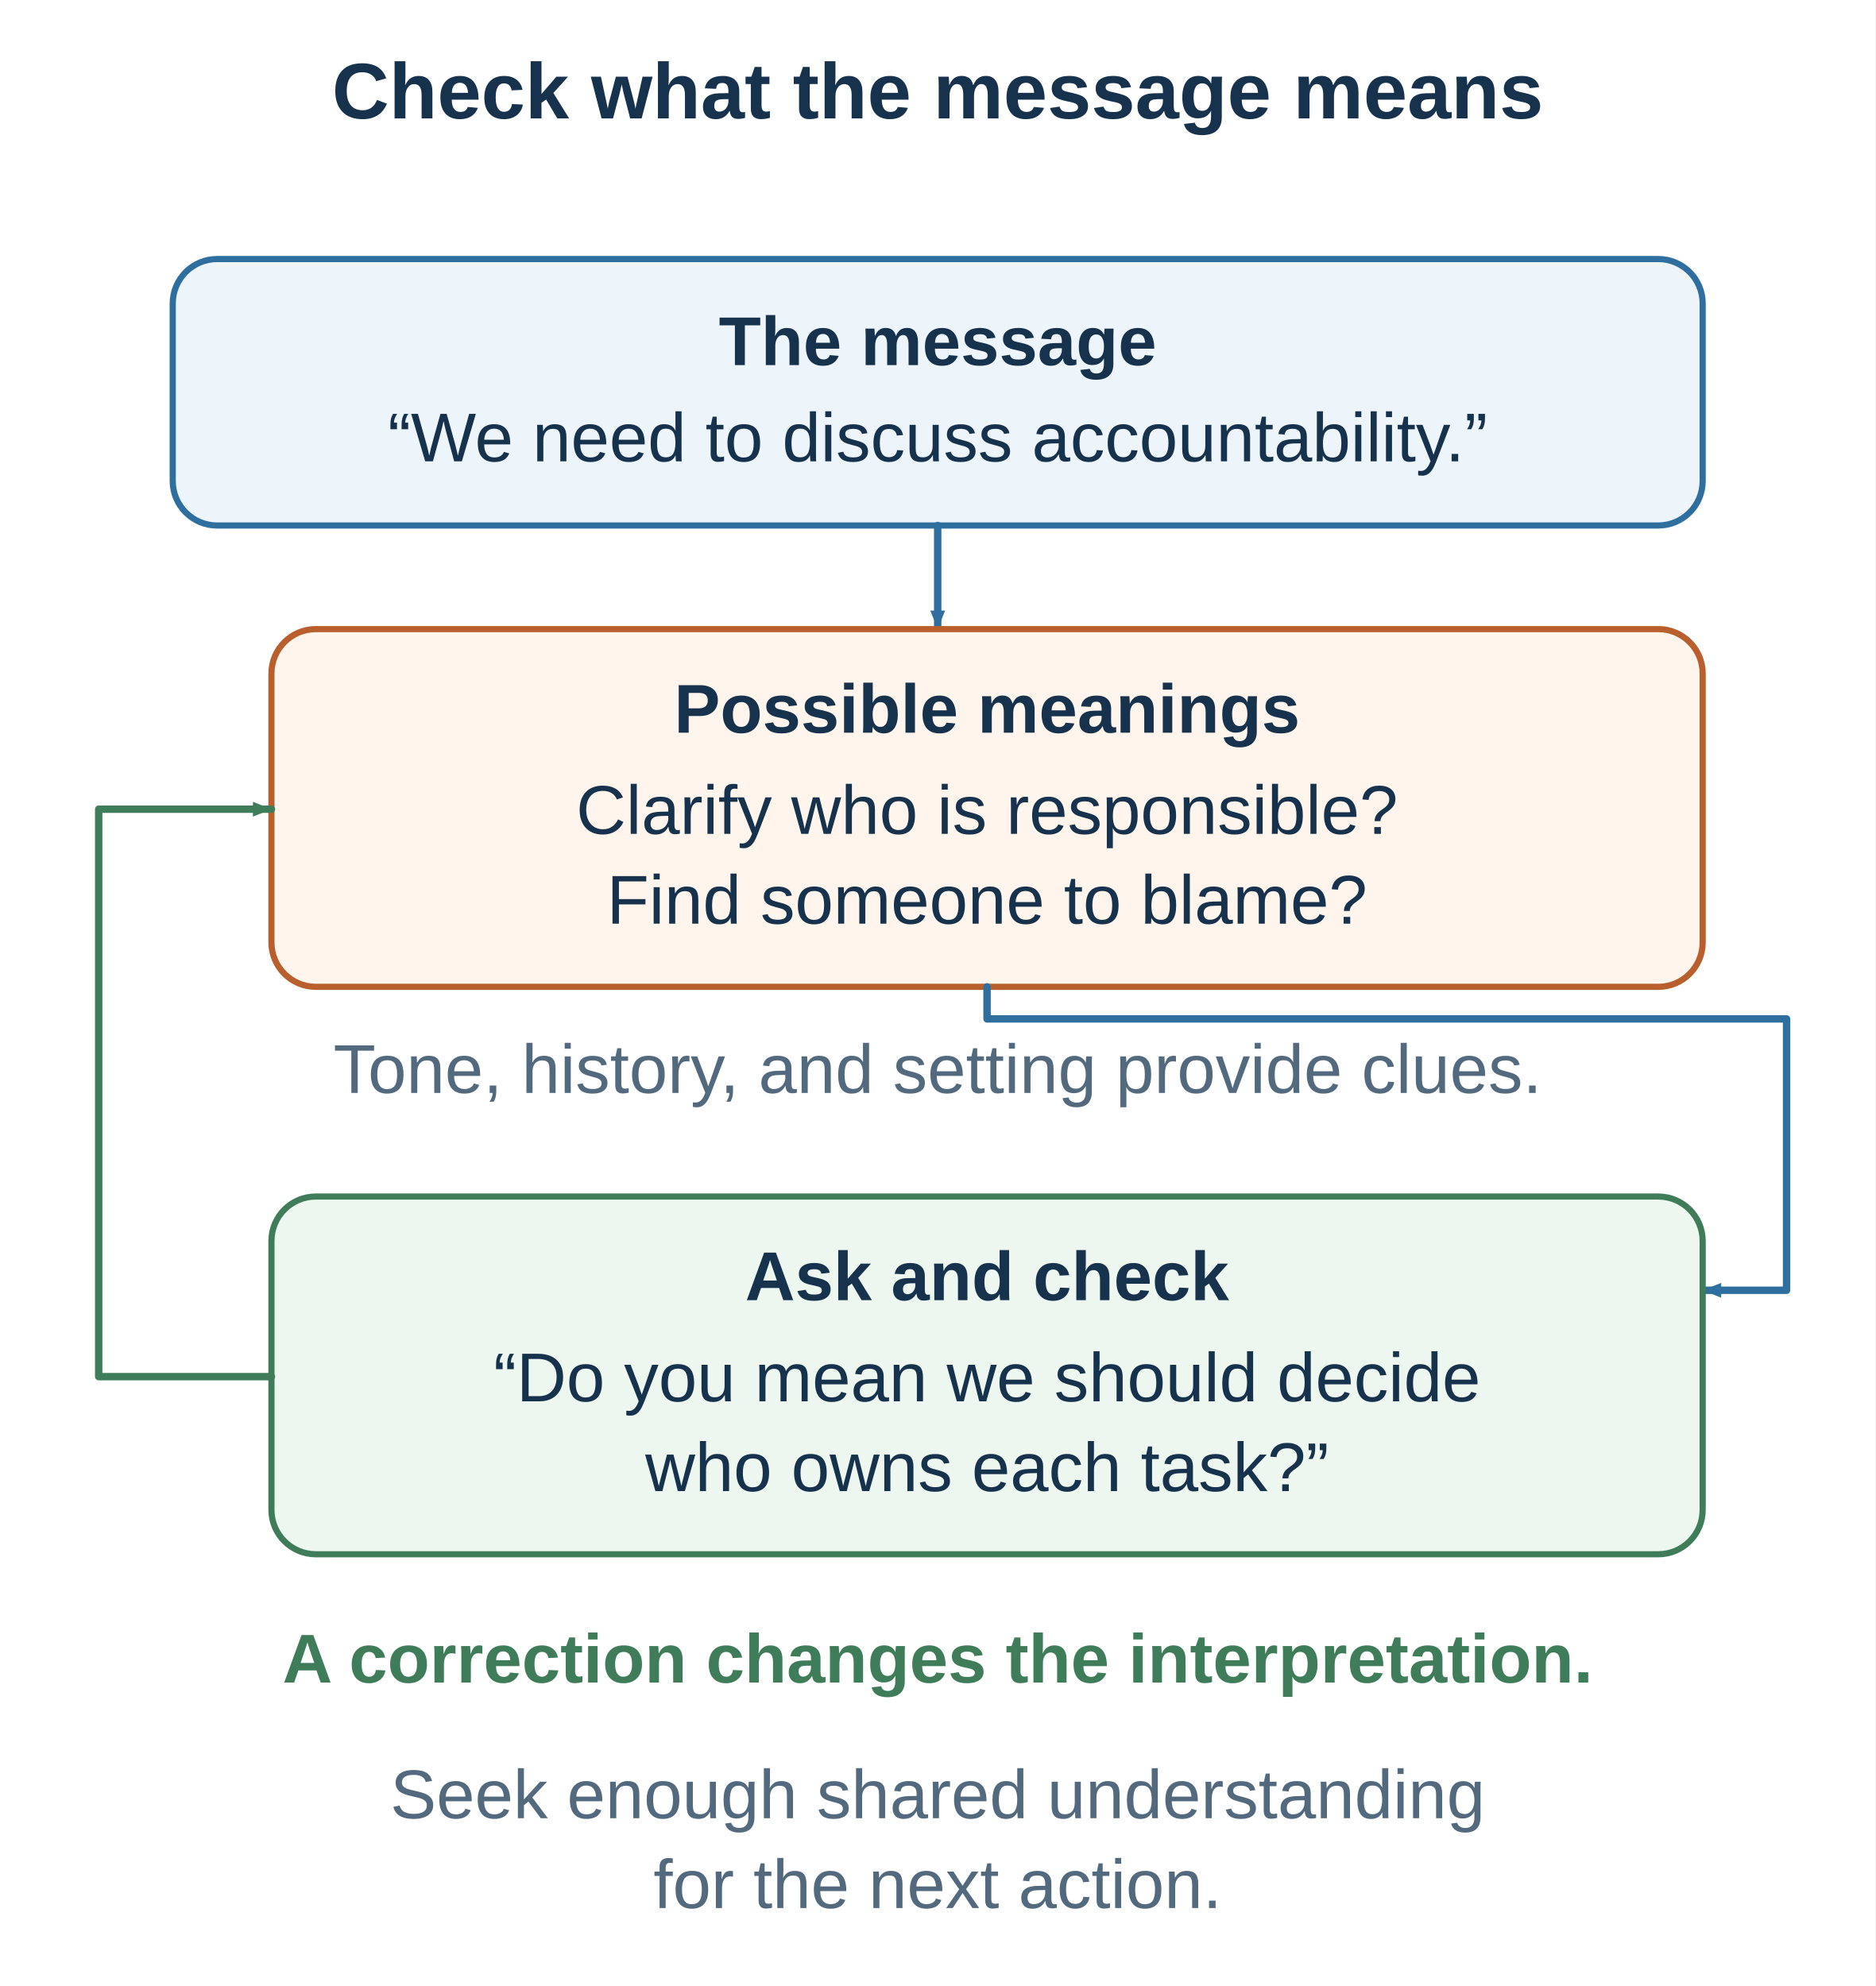
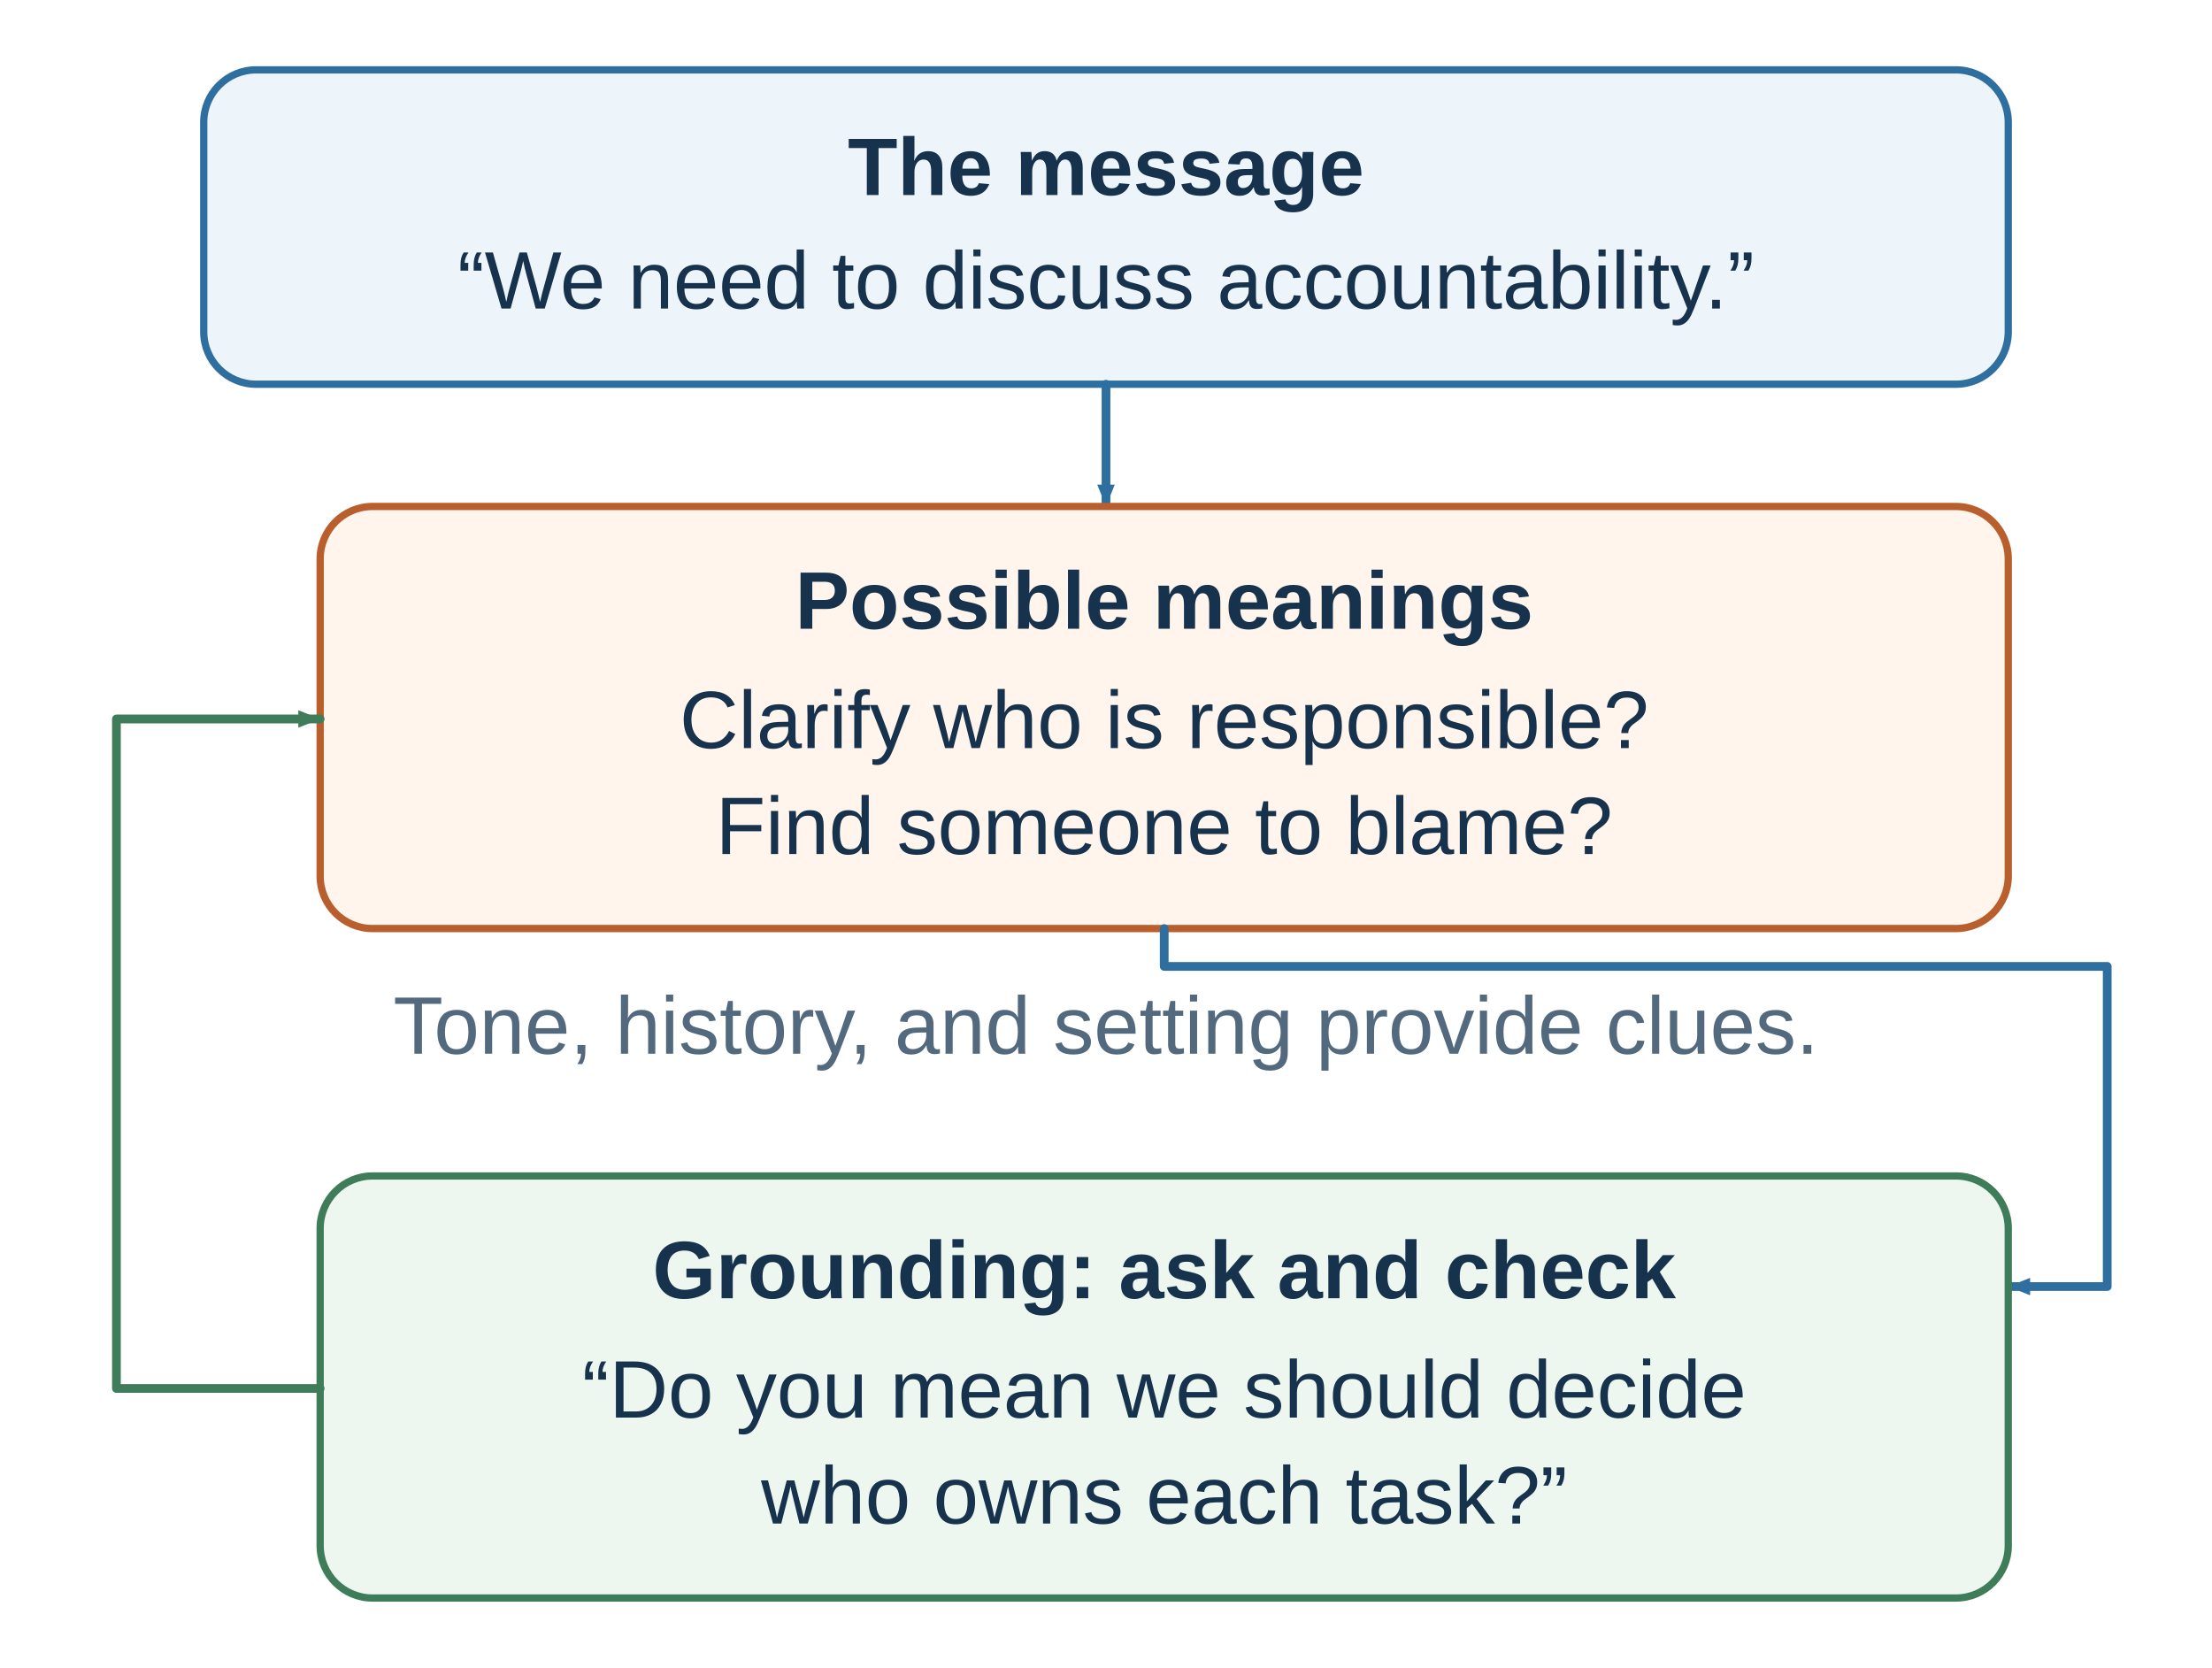
- <svg xmlns="http://www.w3.org/2000/svg" width="760" height="805" viewBox="0 0 760 805" role="img" aria-labelledby="title desc">
+ <svg xmlns="http://www.w3.org/2000/svg" width="760" height="573" viewBox="0 81 760 573" role="img" aria-labelledby="title desc">
  <rect width="760" height="805" fill="white" />
  <defs>
    <marker id="a" viewBox="0 0 12 10" markerWidth="9" markerHeight="8" refX="11" refY="5" orient="auto" markerUnits="userSpaceOnUse">
      <path d="M1 1 L11 5 L1 9 Z" fill="#2f6f9f" />
    </marker>
    <marker id="g" viewBox="0 0 12 10" markerWidth="9" markerHeight="8" refX="11" refY="5" orient="auto" markerUnits="userSpaceOnUse">
      <path d="M1 1 L11 5 L1 9 Z" fill="#3f7c59" />
    </marker>
    <marker id="o" viewBox="0 0 12 10" markerWidth="9" markerHeight="8" refX="11" refY="5" orient="auto" markerUnits="userSpaceOnUse">
      <path d="M1 1 L11 5 L1 9 Z" fill="#b95f2d" />
    </marker>
  </defs>
-   <text x="380" y="48" text-anchor="middle" font-family="Arial, Helvetica, sans-serif" font-size="32" font-weight="700" fill="#17324d">Check what the message means</text>
  <rect x="70" y="105" width="620" height="108" rx="18" fill="#edf5fa" stroke="#2f6f9f" stroke-width="2.5" />
  <text x="380" y="148" text-anchor="middle" font-family="Arial, Helvetica, sans-serif" font-size="28" font-weight="700" fill="#17324d">The message</text>
  <text x="380" y="187" text-anchor="middle" font-family="Arial, Helvetica, sans-serif" font-size="28" font-weight="400" fill="#17324d">“We need to discuss accountability.”</text>
  <path d="M380 213 V255" fill="none" stroke="#2f6f9f" stroke-width="3" stroke-linejoin="round" stroke-linecap="round" marker-end="url(#a)" />
  <rect x="110" y="255" width="580" height="145" rx="18" fill="#fff5ec" stroke="#b95f2d" stroke-width="2.5" />
  <text x="400" y="297" text-anchor="middle" font-family="Arial, Helvetica, sans-serif" font-size="28" font-weight="700" fill="#17324d">Possible meanings</text>
  <text x="400" y="338" text-anchor="middle" font-family="Arial, Helvetica, sans-serif" font-size="28" font-weight="400" fill="#17324d">Clarify who is responsible?</text>
  <text x="400" y="374.4" text-anchor="middle" font-family="Arial, Helvetica, sans-serif" font-size="28" font-weight="400" fill="#17324d">Find someone to blame?</text>
  <text x="380" y="443" text-anchor="middle" font-family="Arial, Helvetica, sans-serif" font-size="28" font-weight="400" fill="#53697d">Tone, history, and setting provide clues.</text>
  <path d="M400 400 V413 H724 V523 H690" fill="none" stroke="#2f6f9f" stroke-width="3" stroke-linejoin="round" stroke-linecap="round" marker-end="url(#a)" />
  <rect x="110" y="485" width="580" height="145" rx="18" fill="#edf7ef" stroke="#3f7c59" stroke-width="2.5" />
-   <text x="400" y="527" text-anchor="middle" font-family="Arial, Helvetica, sans-serif" font-size="28" font-weight="700" fill="#17324d">Ask and check</text>
+   <text x="400" y="527" text-anchor="middle" font-family="Arial, Helvetica, sans-serif" font-size="28" font-weight="700" fill="#17324d">Grounding: ask and check</text>
  <text x="400" y="568" text-anchor="middle" font-family="Arial, Helvetica, sans-serif" font-size="28" font-weight="400" fill="#17324d">“Do you mean we should decide</text>
  <text x="400" y="604.4" text-anchor="middle" font-family="Arial, Helvetica, sans-serif" font-size="28" font-weight="400" fill="#17324d">who owns each task?”</text>
  <path d="M110 558 H40 V328 H110" fill="none" stroke="#3f7c59" stroke-width="3" stroke-linejoin="round" stroke-linecap="round" marker-end="url(#g)" />
-   <text x="380" y="682" text-anchor="middle" font-family="Arial, Helvetica, sans-serif" font-size="28" font-weight="700" fill="#3f7c59">A correction changes the interpretation.</text>
-   <text x="380" y="737" text-anchor="middle" font-family="Arial, Helvetica, sans-serif" font-size="28" font-weight="400" fill="#53697d">Seek enough shared understanding</text>
-   <text x="380" y="773.4" text-anchor="middle" font-family="Arial, Helvetica, sans-serif" font-size="28" font-weight="400" fill="#53697d">for the next action.</text>
</svg>
